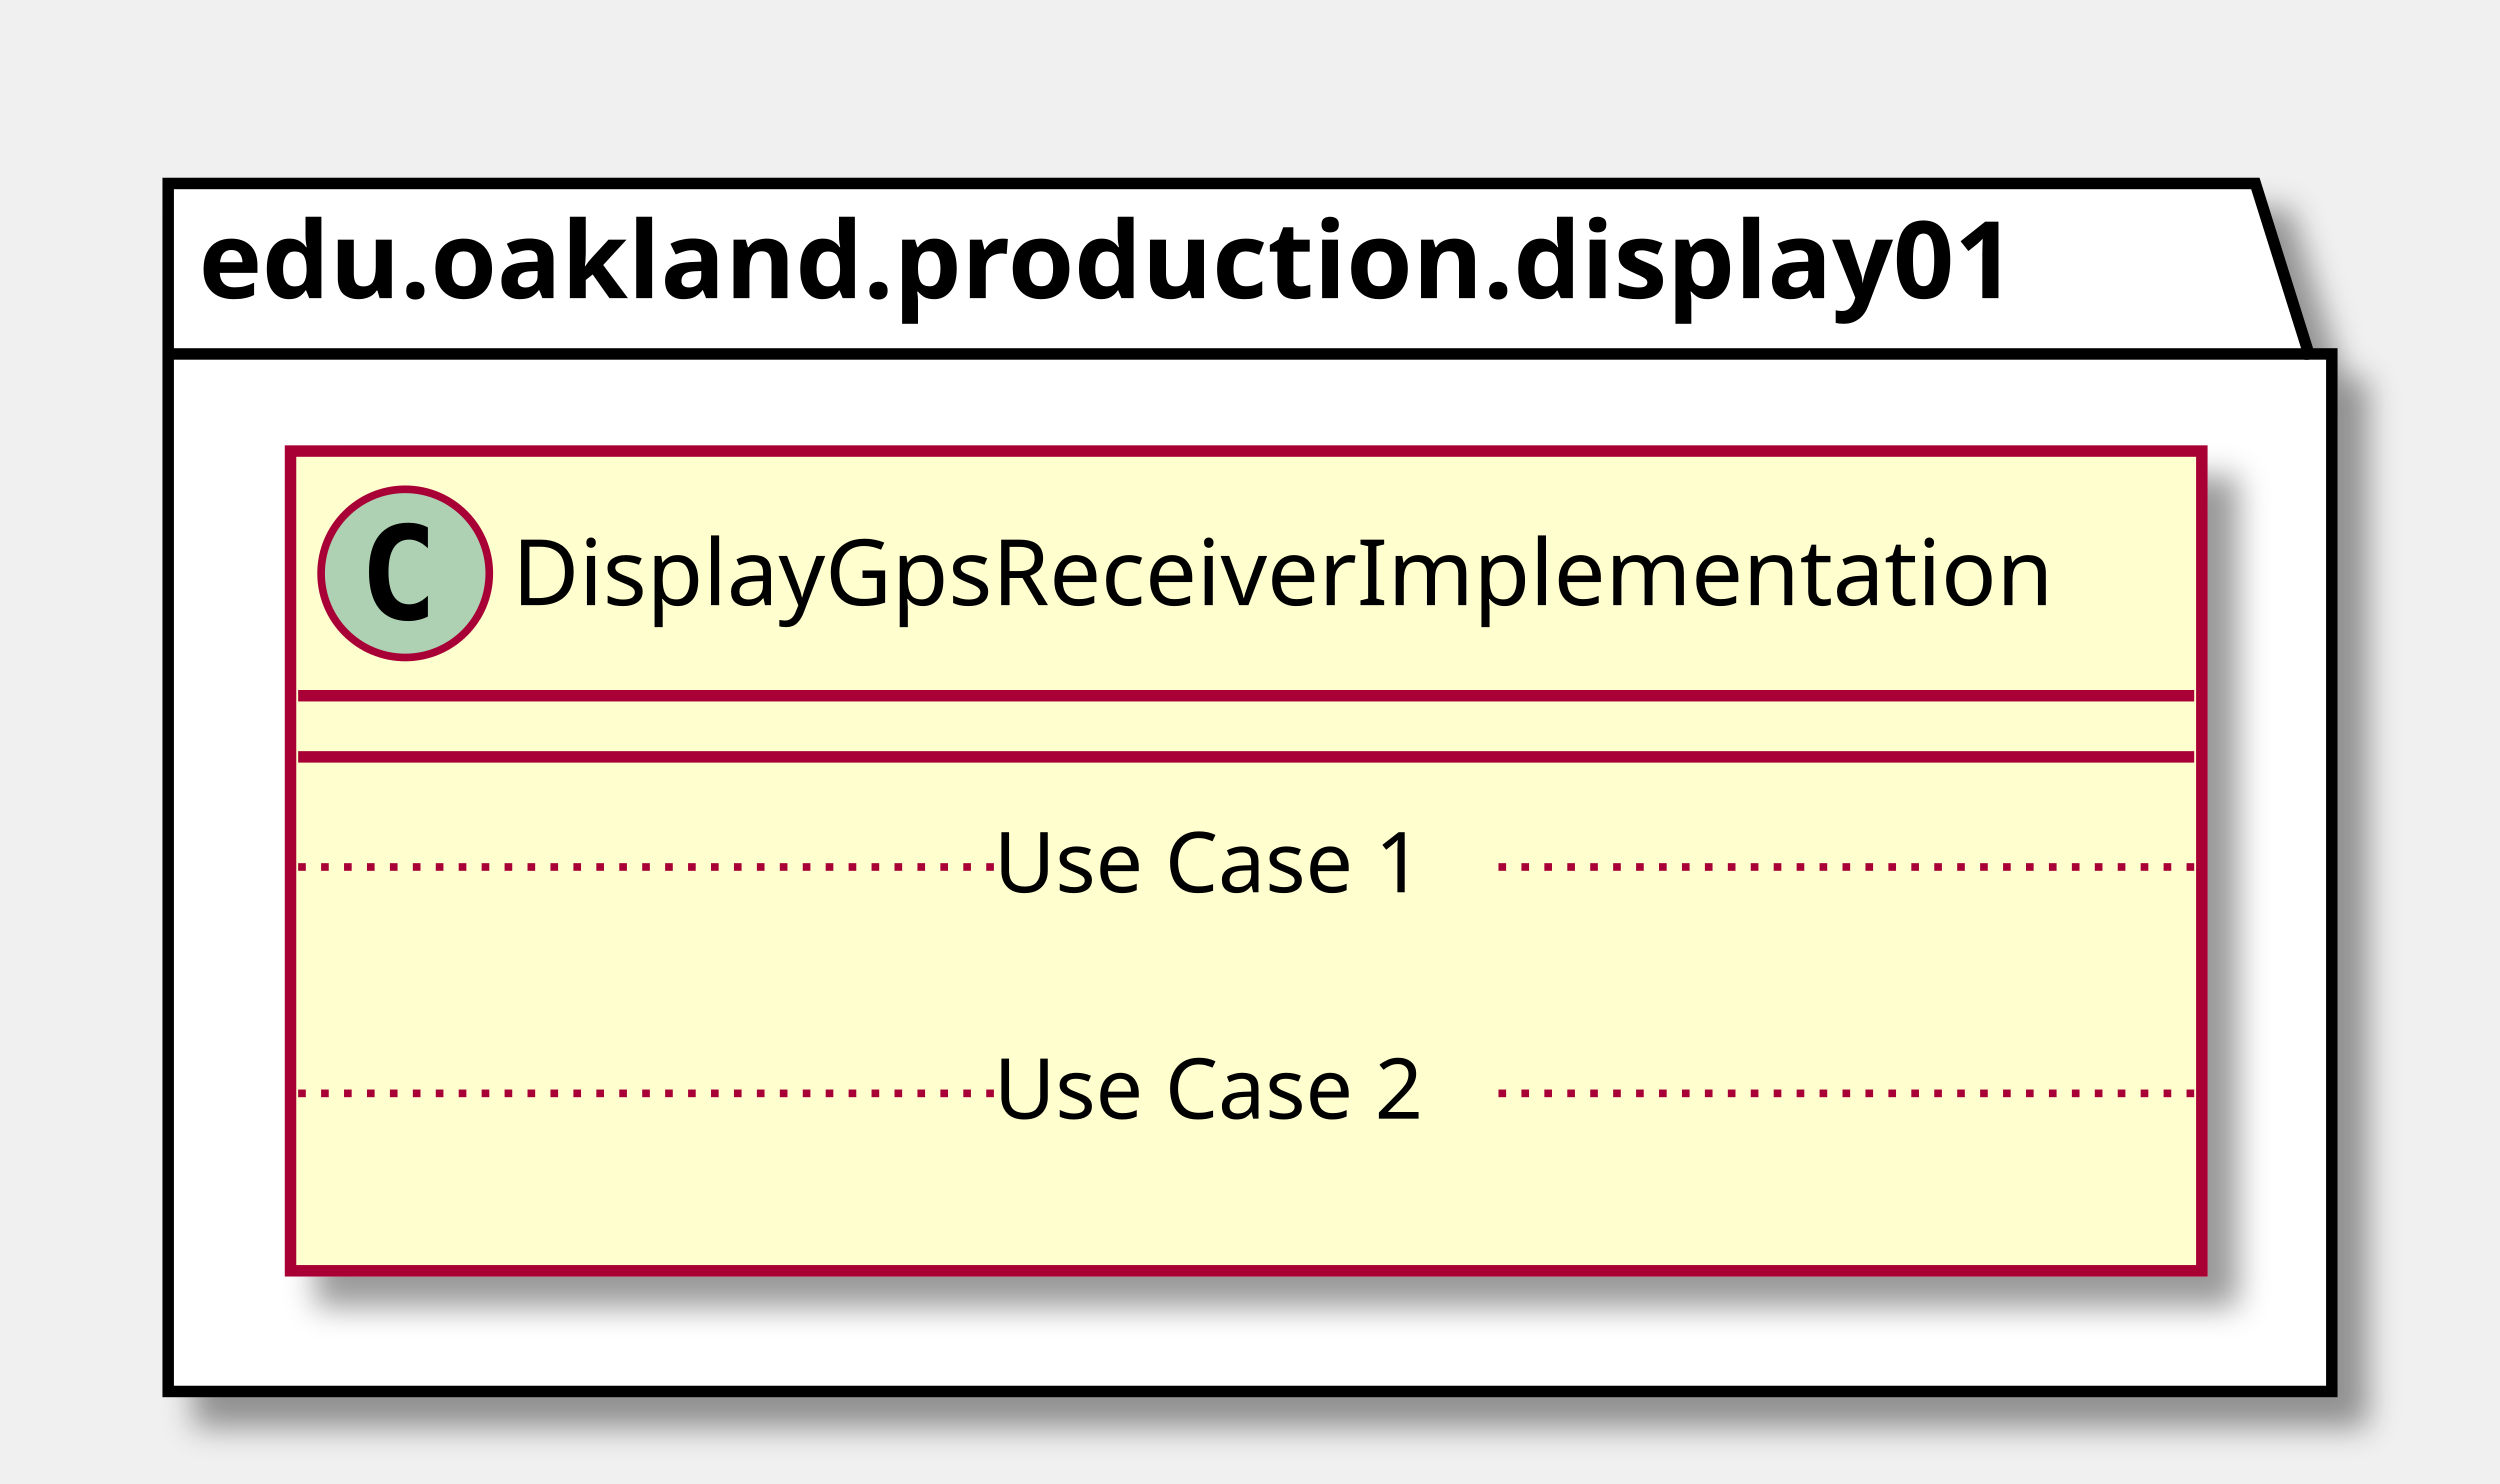
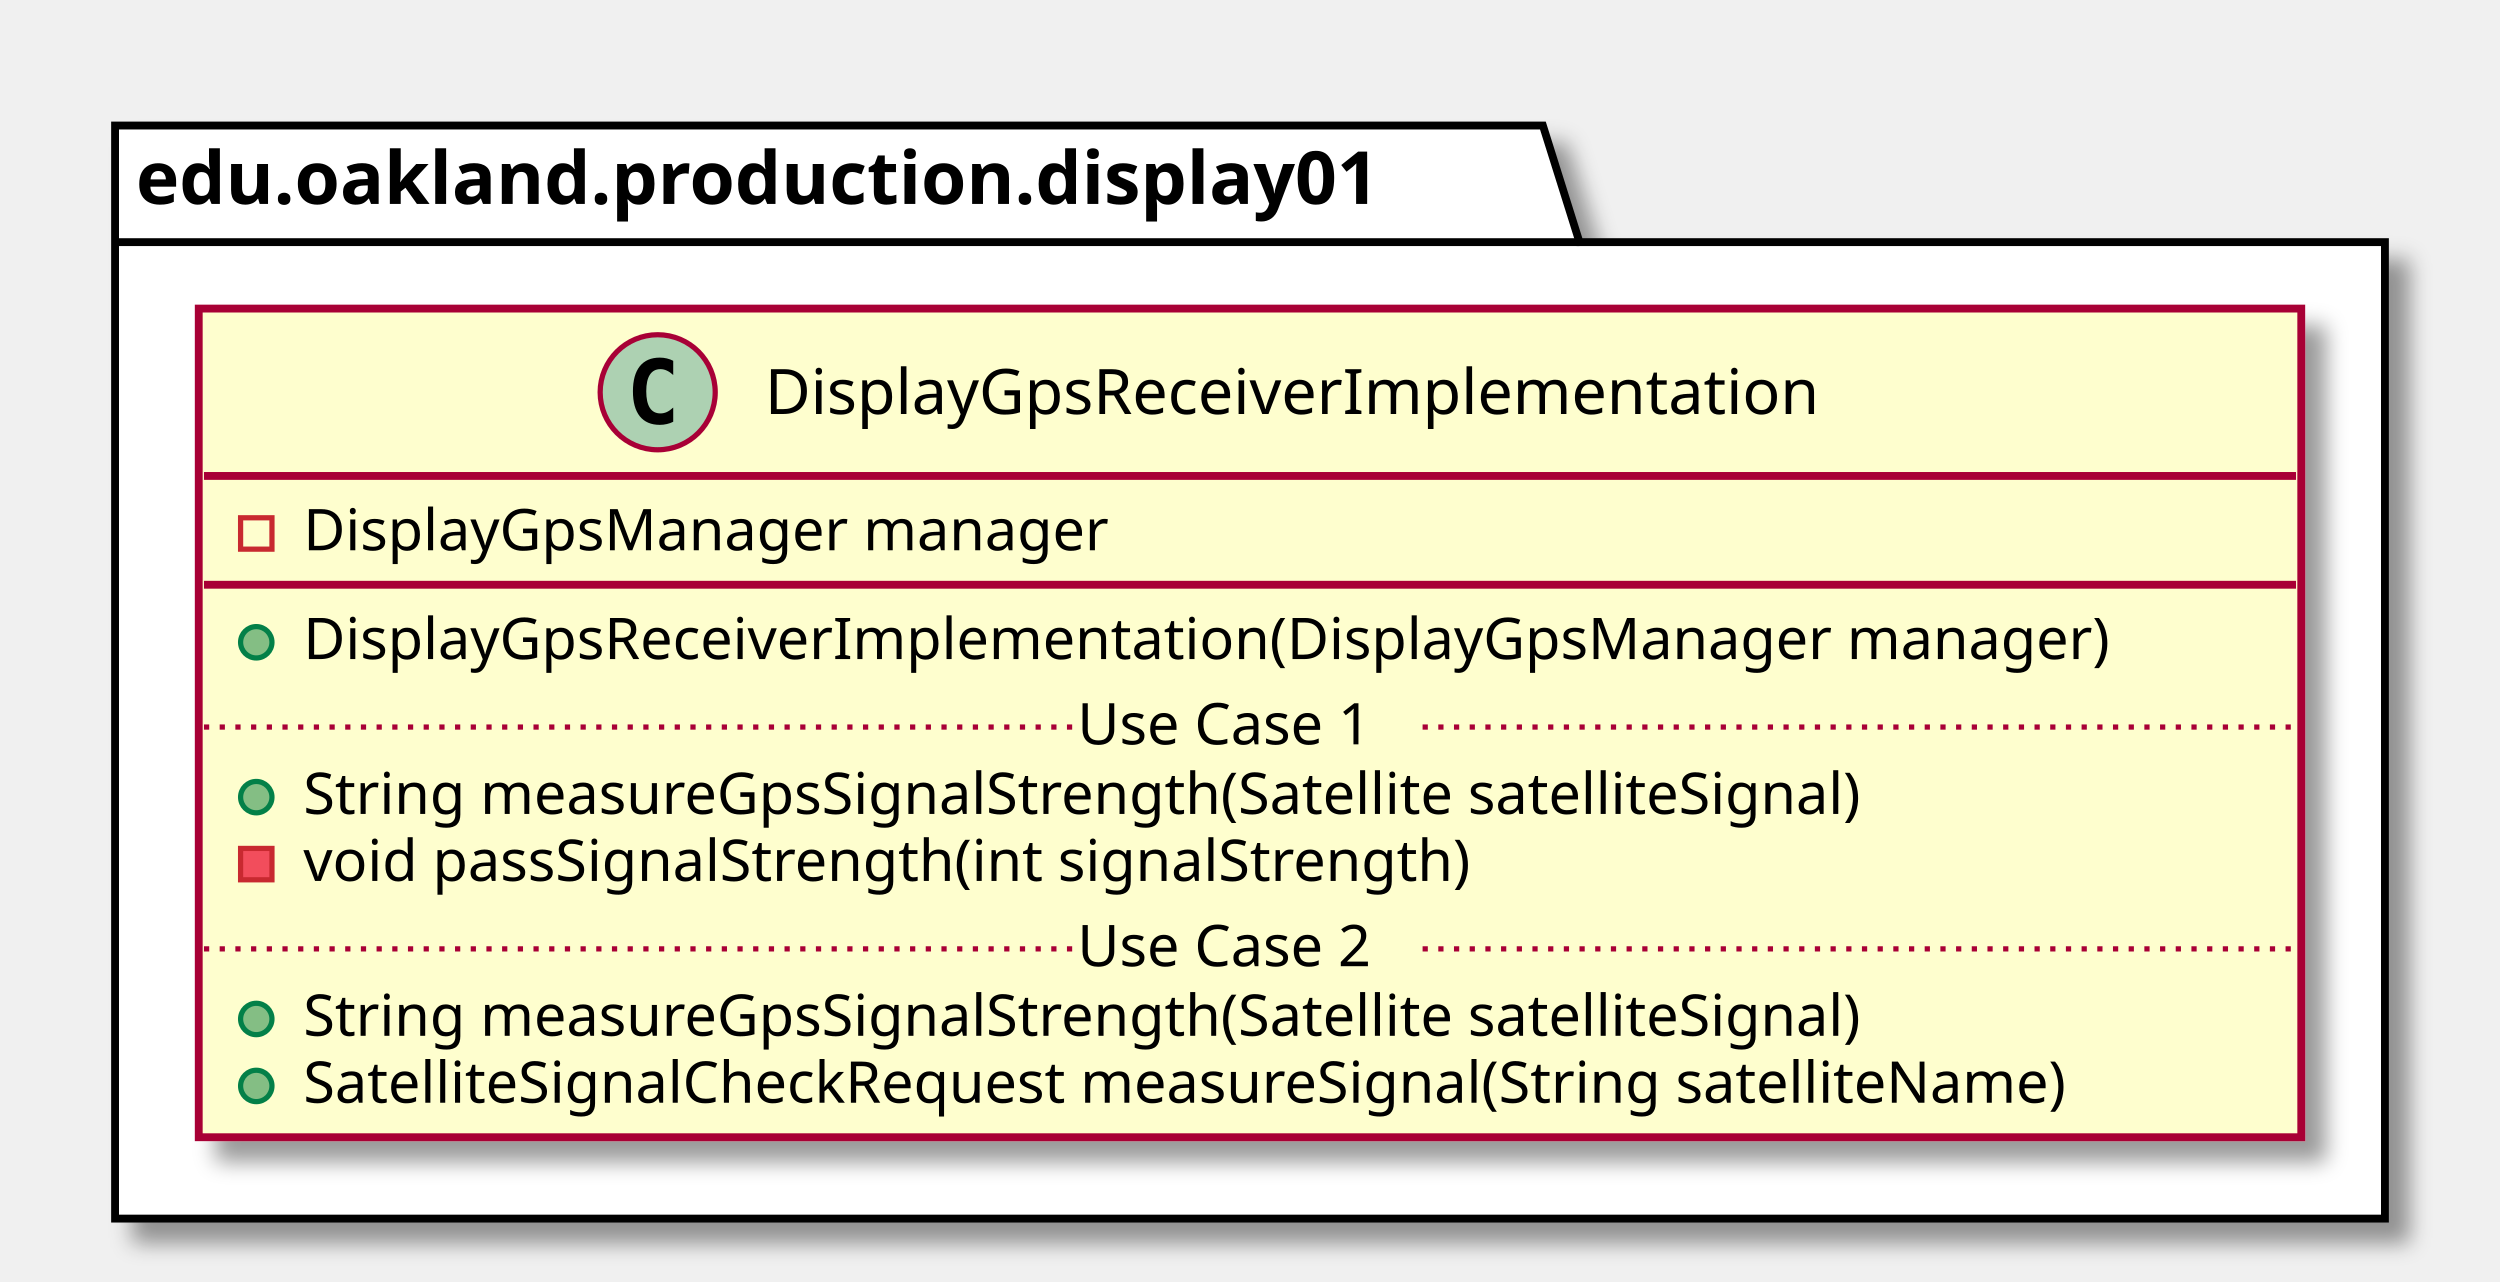
- <svg xmlns="http://www.w3.org/2000/svg" contentScriptType="application/ecmascript" contentStyleType="text/css" height="194px" preserveAspectRatio="none" style="width:327px;height:194px;" version="1.1" viewBox="0 0 327 194" width="327px" zoomAndPan="magnify">
+ <svg xmlns="http://www.w3.org/2000/svg" contentScriptType="application/ecmascript" contentStyleType="text/css" height="245px" preserveAspectRatio="none" style="width:478px;height:245px;" version="1.1" viewBox="0 0 478 245" width="478px" zoomAndPan="magnify">
  <defs>
-     <filter height="300%" id="fq2pedux9g35w" width="300%" x="-1" y="-1">
+     <filter height="300%" id="fzqdqy8viit15" width="300%" x="-1" y="-1">
      <feGaussianBlur result="blurOut" stdDeviation="2.0" />
      <feColorMatrix in="blurOut" result="blurOut2" type="matrix" values="0 0 0 0 0 0 0 0 0 0 0 0 0 0 0 0 0 0 .4 0" />
      <feOffset dx="4.0" dy="4.0" in="blurOut2" result="blurOut3" />
      <feBlend in="SourceGraphic" in2="blurOut3" mode="normal" />
    </filter>
  </defs>
  <g>
-     <polygon fill="#FFFFFF" filter="url(#fq2pedux9g35w)" points="22,24,295,24,302,46.297,305,46.297,305,182,22,182,22,24" style="stroke: #000000; stroke-width: 1.5;" />
+     <polygon fill="#FFFFFF" filter="url(#fzqdqy8viit15)" points="22,24,295,24,302,46.297,456,46.297,456,233,22,233,22,24" style="stroke: #000000; stroke-width: 1.5;" />
    <line style="stroke: #000000; stroke-width: 1.5;" x1="22" x2="302" y1="46.297" y2="46.297" />
    <text fill="#000000" font-family="sans-serif" font-size="14" font-weight="bold" lengthAdjust="spacingAndGlyphs" textLength="267" x="26" y="38.995">edu.oakland.production.display01</text>
-     <rect fill="#FEFECE" filter="url(#fq2pedux9g35w)" height="107.219" id="DisplayGpsReceiverImplementation" style="stroke: #A80036; stroke-width: 1.5;" width="250" x="38" y="59" />
-     <ellipse cx="53" cy="75" fill="#ADD1B2" rx="11" ry="11" style="stroke: #A80036; stroke-width: 1.0;" />
-     <path d="M55.969,80.641 Q55.391,80.938 54.75,81.078 Q54.109,81.234 53.406,81.234 Q50.906,81.234 49.578,79.594 Q48.266,77.938 48.266,74.812 Q48.266,71.688 49.578,70.031 Q50.906,68.375 53.406,68.375 Q54.109,68.375 54.75,68.531 Q55.406,68.688 55.969,68.984 L55.969,71.703 Q55.344,71.125 54.75,70.859 Q54.156,70.578 53.531,70.578 Q52.188,70.578 51.5,71.656 Q50.812,72.719 50.812,74.812 Q50.812,76.906 51.5,77.984 Q52.188,79.047 53.531,79.047 Q54.156,79.047 54.75,78.781 Q55.344,78.5 55.969,77.922 L55.969,80.641 Z " />
-     <text fill="#000000" font-family="sans-serif" font-size="12" lengthAdjust="spacingAndGlyphs" textLength="218" x="67" y="79.154">DisplayGpsReceiverImplementation</text>
-     <line style="stroke: #A80036; stroke-width: 1.5;" x1="39" x2="287" y1="91" y2="91" />
-     <line style="stroke: #A80036; stroke-width: 1.5;" x1="39" x2="287" y1="99" y2="99" />
-     <text fill="#000000" font-family="sans-serif" font-size="11" lengthAdjust="spacingAndGlyphs" textLength="0" x="48" y="130.015" />
-     <line style="stroke: #A80036; stroke-width: 1.0; stroke-dasharray: 1.0,2.0;" x1="39" x2="130" y1="113.402" y2="113.402" />
-     <text fill="#000000" font-family="sans-serif" font-size="11" lengthAdjust="spacingAndGlyphs" textLength="66" x="130" y="116.71">Use Case 1</text>
-     <line style="stroke: #A80036; stroke-width: 1.0; stroke-dasharray: 1.0,2.0;" x1="196" x2="287" y1="113.402" y2="113.402" />
-     <text fill="#000000" font-family="sans-serif" font-size="11" lengthAdjust="spacingAndGlyphs" textLength="0" x="48" y="159.625" />
-     <line style="stroke: #A80036; stroke-width: 1.0; stroke-dasharray: 1.0,2.0;" x1="39" x2="130" y1="143.012" y2="143.012" />
-     <text fill="#000000" font-family="sans-serif" font-size="11" lengthAdjust="spacingAndGlyphs" textLength="66" x="130" y="146.32">Use Case 2</text>
-     <line style="stroke: #A80036; stroke-width: 1.0; stroke-dasharray: 1.0,2.0;" x1="196" x2="287" y1="143.012" y2="143.012" />
+     <rect fill="#FEFECE" filter="url(#fzqdqy8viit15)" height="158.438" id="DisplayGpsReceiverImplementation" style="stroke: #A80036; stroke-width: 1.5;" width="402" x="38" y="59" />
+     <ellipse cx="125.75" cy="75" fill="#ADD1B2" rx="11" ry="11" style="stroke: #A80036; stroke-width: 1.0;" />
+     <path d="M128.719,80.641 Q128.141,80.938 127.5,81.078 Q126.859,81.234 126.156,81.234 Q123.656,81.234 122.328,79.594 Q121.016,77.938 121.016,74.812 Q121.016,71.688 122.328,70.031 Q123.656,68.375 126.156,68.375 Q126.859,68.375 127.5,68.531 Q128.156,68.688 128.719,68.984 L128.719,71.703 Q128.094,71.125 127.5,70.859 Q126.906,70.578 126.281,70.578 Q124.938,70.578 124.25,71.656 Q123.562,72.719 123.562,74.812 Q123.562,76.906 124.25,77.984 Q124.938,79.047 126.281,79.047 Q126.906,79.047 127.5,78.781 Q128.094,78.5 128.719,77.922 L128.719,80.641 Z " />
+     <text fill="#000000" font-family="sans-serif" font-size="12" lengthAdjust="spacingAndGlyphs" textLength="218" x="146.25" y="79.154">DisplayGpsReceiverImplementation</text>
+     <line style="stroke: #A80036; stroke-width: 1.5;" x1="39" x2="439" y1="91" y2="91" />
+     <rect fill="none" height="6" style="stroke: #C82930; stroke-width: 1.0;" width="6" x="46" y="99" />
+     <text fill="#000000" font-family="sans-serif" font-size="11" lengthAdjust="spacingAndGlyphs" textLength="168" x="58" y="105.21">DisplayGpsManager manager</text>
+     <line style="stroke: #A80036; stroke-width: 1.5;" x1="39" x2="439" y1="111.805" y2="111.805" />
+     <ellipse cx="49" cy="122.805" fill="#84BE84" rx="3" ry="3" style="stroke: #038048; stroke-width: 1.0;" />
+     <text fill="#000000" font-family="sans-serif" font-size="11" lengthAdjust="spacingAndGlyphs" textLength="376" x="58" y="126.015">DisplayGpsReceiverImplementation(DisplayGpsManager manager)</text>
+     <ellipse cx="49" cy="152.414" fill="#84BE84" rx="3" ry="3" style="stroke: #038048; stroke-width: 1.0;" />
+     <text fill="#000000" font-family="sans-serif" font-size="11" lengthAdjust="spacingAndGlyphs" textLength="334" x="58" y="155.625">String measureGpsSignalStrength(Satellite satelliteSignal)</text>
+     <rect fill="#F24D5C" height="6" style="stroke: #C82930; stroke-width: 1.0;" width="6" x="46" y="162.219" />
+     <text fill="#000000" font-family="sans-serif" font-size="11" lengthAdjust="spacingAndGlyphs" textLength="248" x="58" y="168.429">void passSignalStrength(int signalStrength)</text>
+     <line style="stroke: #A80036; stroke-width: 1.0; stroke-dasharray: 1.0,2.0;" x1="39" x2="206" y1="139.012" y2="139.012" />
+     <text fill="#000000" font-family="sans-serif" font-size="11" lengthAdjust="spacingAndGlyphs" textLength="66" x="206" y="142.32">Use Case 1</text>
+     <line style="stroke: #A80036; stroke-width: 1.0; stroke-dasharray: 1.0,2.0;" x1="272" x2="439" y1="139.012" y2="139.012" />
+     <ellipse cx="49" cy="194.828" fill="#84BE84" rx="3" ry="3" style="stroke: #038048; stroke-width: 1.0;" />
+     <text fill="#000000" font-family="sans-serif" font-size="11" lengthAdjust="spacingAndGlyphs" textLength="334" x="58" y="198.039">String measureGpsSignalStrength(Satellite satelliteSignal)</text>
+     <ellipse cx="49" cy="207.633" fill="#84BE84" rx="3" ry="3" style="stroke: #038048; stroke-width: 1.0;" />
+     <text fill="#000000" font-family="sans-serif" font-size="11" lengthAdjust="spacingAndGlyphs" textLength="375" x="58" y="210.843">SatelliteSignalCheckRequest measureSignal(String satelliteName)</text>
+     <line style="stroke: #A80036; stroke-width: 1.0; stroke-dasharray: 1.0,2.0;" x1="39" x2="206" y1="181.426" y2="181.426" />
+     <text fill="#000000" font-family="sans-serif" font-size="11" lengthAdjust="spacingAndGlyphs" textLength="66" x="206" y="184.734">Use Case 2</text>
+     <line style="stroke: #A80036; stroke-width: 1.0; stroke-dasharray: 1.0,2.0;" x1="272" x2="439" y1="181.426" y2="181.426" />
  </g>
</svg>
